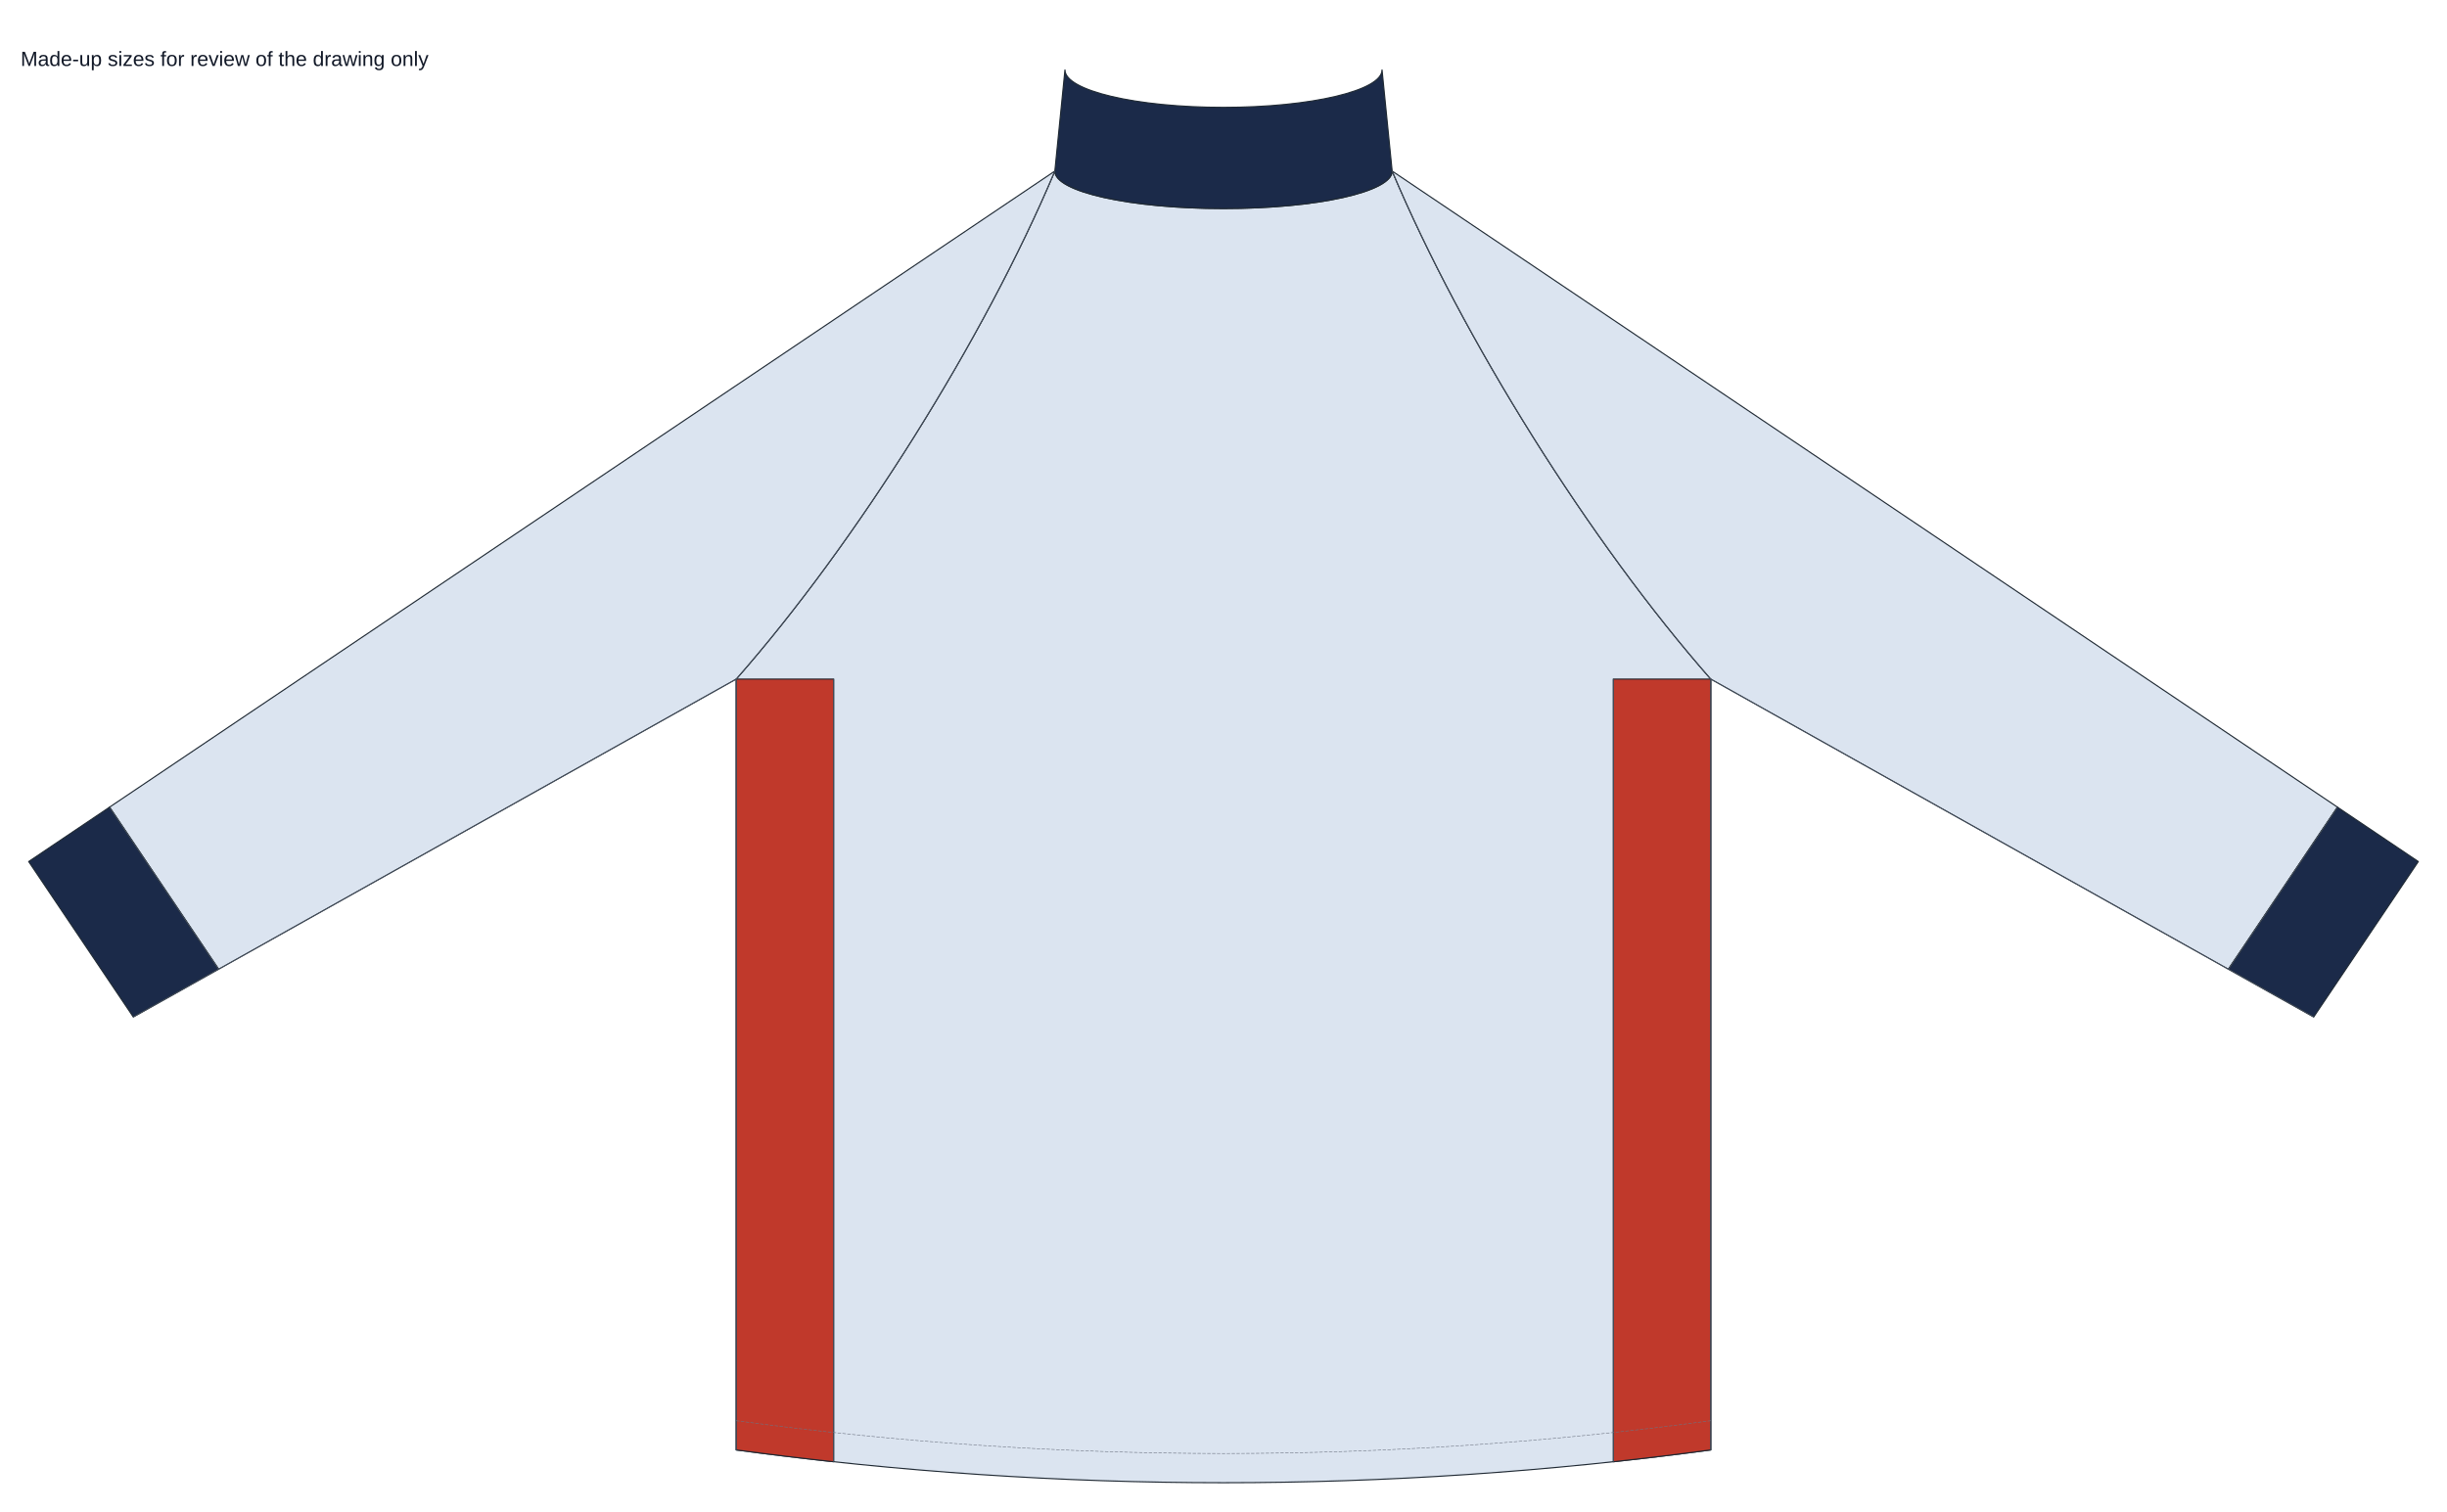
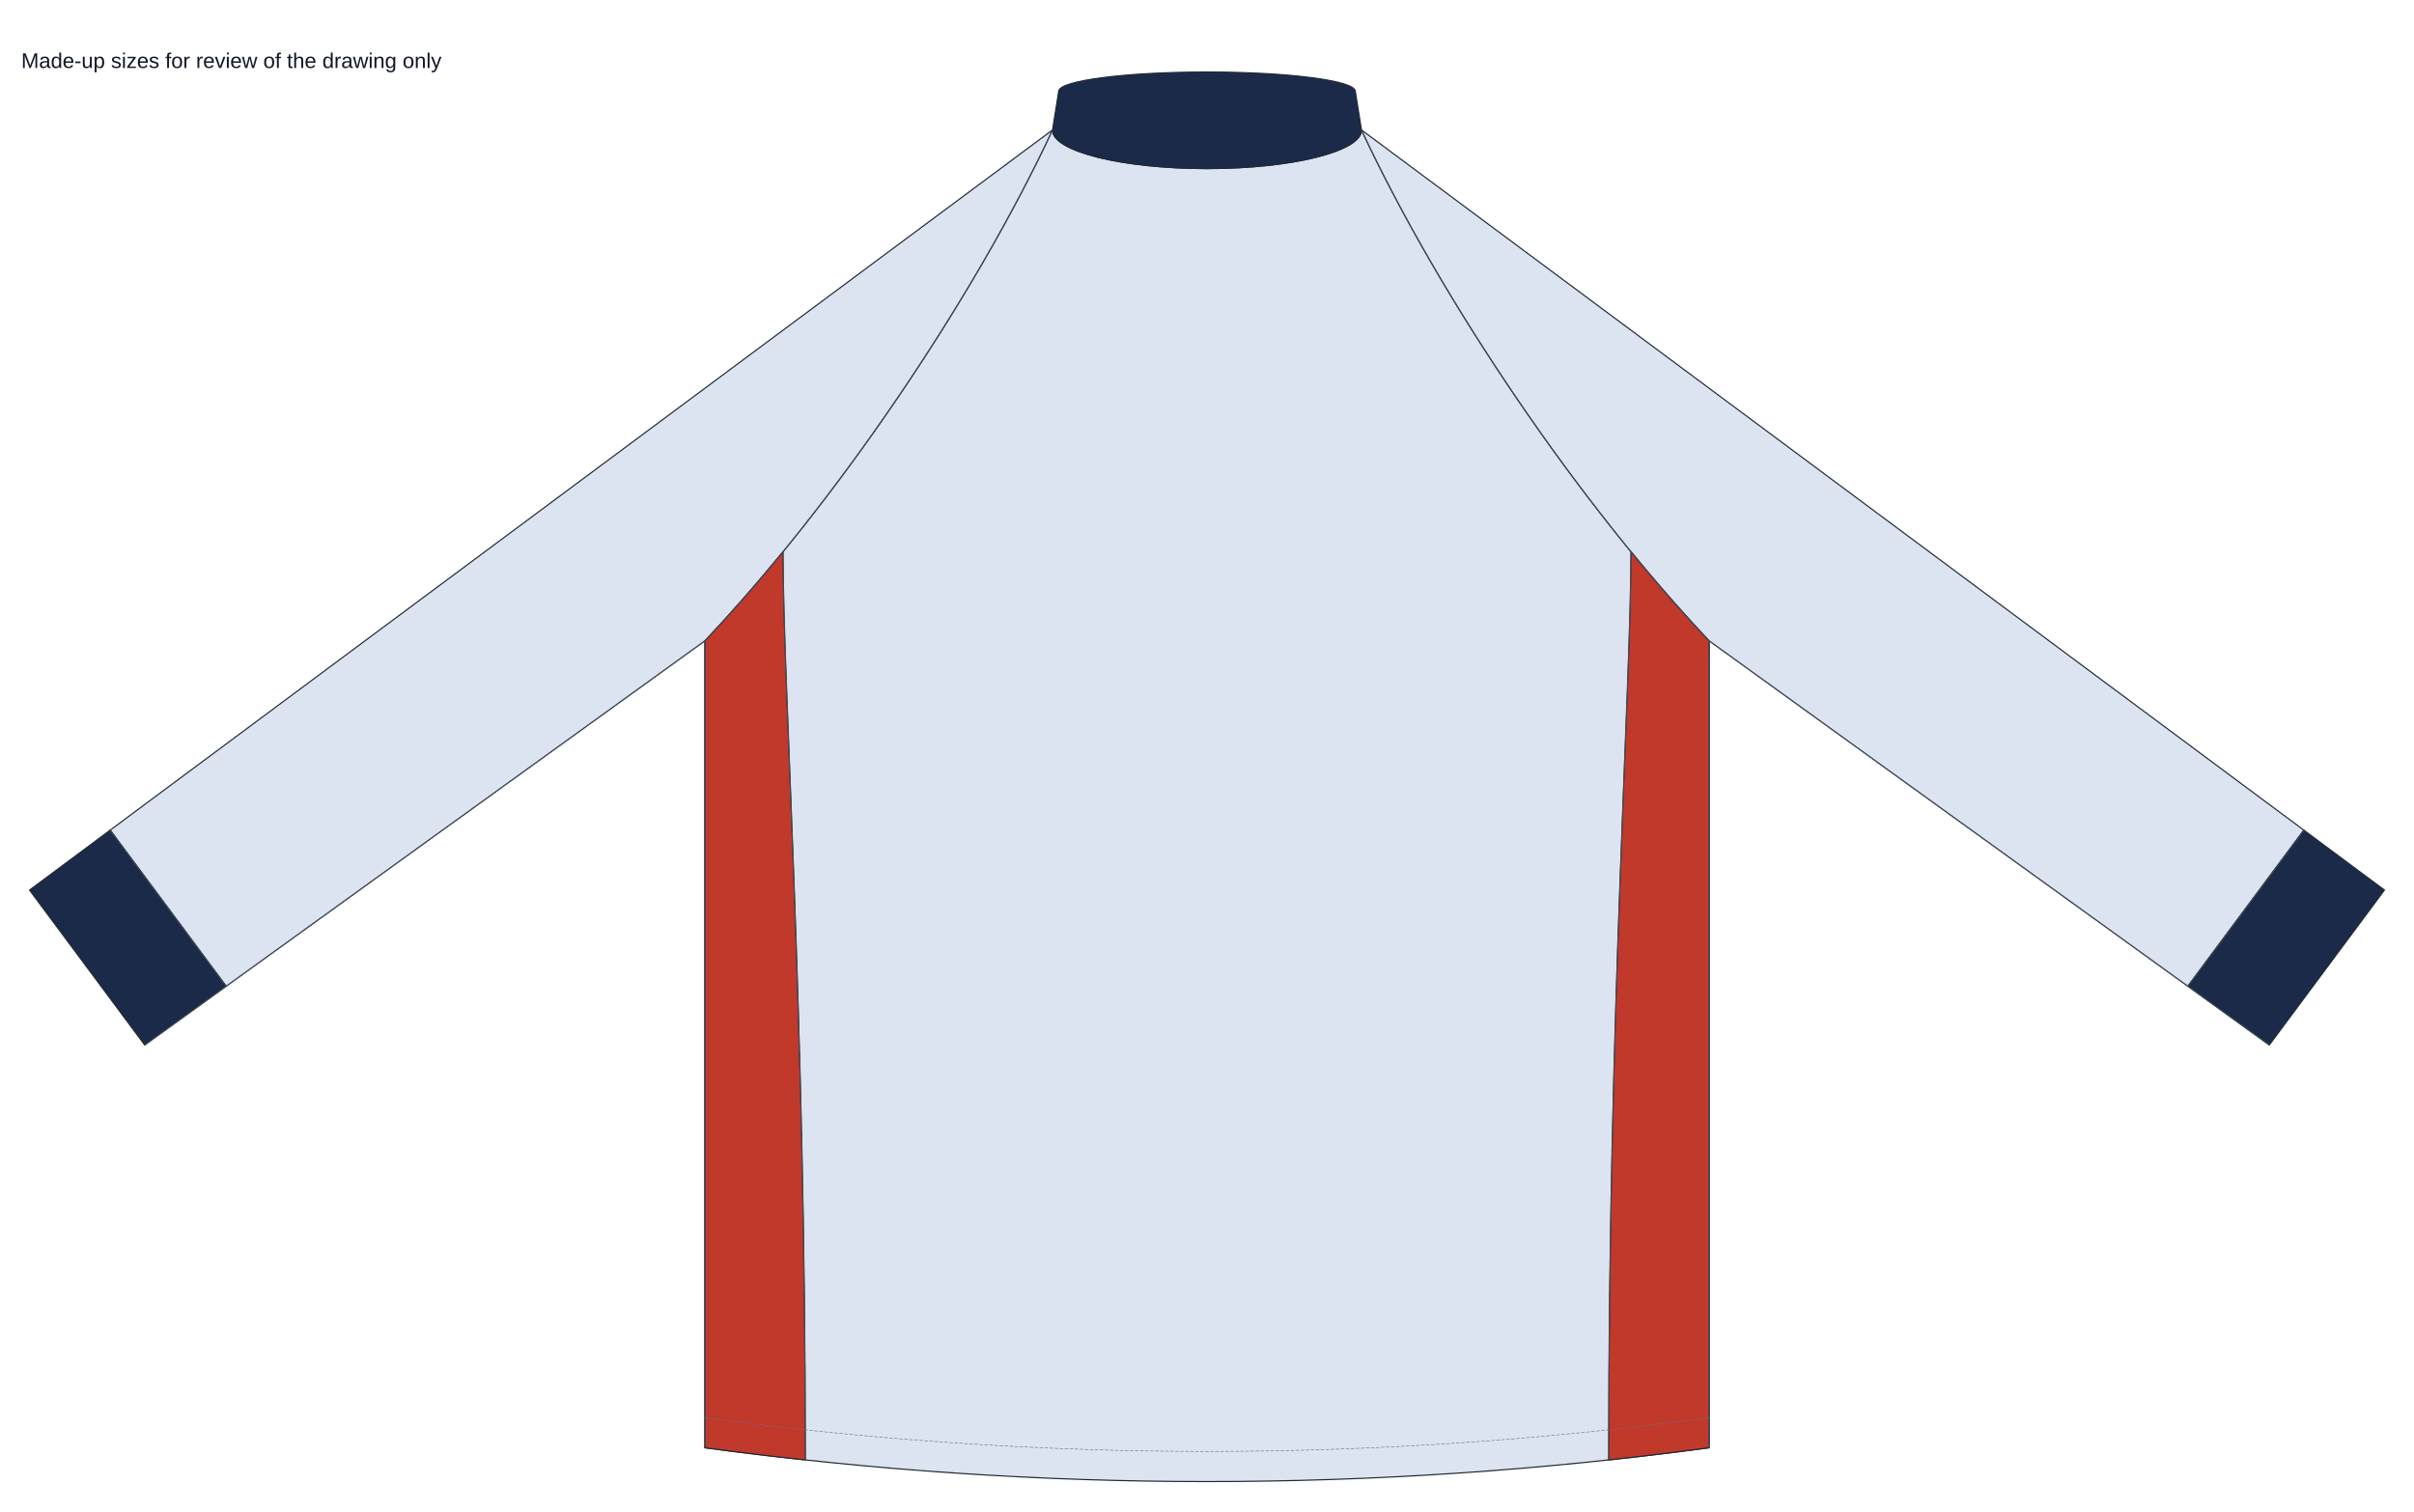
- <svg xmlns="http://www.w3.org/2000/svg" width="1305.7mm" height="806.6mm" viewBox="-6528.5 -913 13057 8066" role="img">
+ <svg xmlns="http://www.w3.org/2000/svg" width="1250.1mm" height="782.6mm" viewBox="-6250.5 -673 12501 7826" role="img">
  <g id="layer-panels">
-     <path d="M 900 0 C 1277.8 896.2 1957.8 1980.6 2600 2711.1 L 2600 6825 C 1733.3 6941.7 866.7 7000 0 7000 C -866.7 7000 -1733.3 6941.7 -2600 6825 L -2600 2711.1 C -1957.8 1980.6 -1277.8 896.2 -900 0 C -900 110.5 -497.1 200 0 200 C 497.1 200 900 110.5 900 0 Z" fill="#dbe4f0" stroke="#1f2933" stroke-width="6" stroke-linejoin="round" stroke-linecap="round" data-name="Body back" />
-     <path d="M -900 0 L -5944.1 3394.7 L -5362 4259.5 L -2600 2711.1 C -1957.8 1980.6 -1277.8 896.2 -900 0 Z" fill="#dbe4f0" stroke="#1f2933" stroke-width="6" stroke-linejoin="round" stroke-linecap="round" data-name="Left sleeve" />
-     <path d="M 900 0 L 5944.1 3394.7 L 5362 4259.5 L 2600 2711.1 C 1957.8 1980.6 1277.8 896.2 900 0 Z" fill="#dbe4f0" stroke="#1f2933" stroke-width="6" stroke-linejoin="round" stroke-linecap="round" data-name="Right sleeve" />
-     <path d="M 2600 2711.1 L 2600 6825 C 2426.7 6848.3 2253.3 6869.3 2080 6888 L 2080 2711.1 Z M -2600 2711.1 L -2600 6825 C -2426.7 6848.3 -2253.3 6869.3 -2080 6888 L -2080 2711.1 Z" fill="#c0392b" stroke="#1f2933" stroke-width="6" stroke-linejoin="round" stroke-linecap="round" data-name="Side panels" />
-     <path d="M 5944.1 3394.7 L 6375.5 3685 L 5817.1 4514.6 L 5362 4259.5 Z M -5944.1 3394.7 L -6375.5 3685 L -5817.1 4514.6 L -5362 4259.5 Z" fill="#1b2a49" stroke="#1f2933" stroke-width="6" stroke-linejoin="round" stroke-linecap="round" data-name="Cuffs" />
-     <path d="M 900 0 C 900 110.5 497.1 200 0 200 C -497.1 200 -900 110.5 -900 0 L -846 -540 C -846 -429.5 -467.2 -340 0 -340 C 467.2 -340 846 -429.5 846 -540 Z" fill="#1b2a49" stroke="#1f2933" stroke-width="6" stroke-linejoin="round" stroke-linecap="round" data-name="Collar" />
+     <path d="M 800 0 C 1211 881.5 1931 1939.8 2600 2645.8 L 2600 6825 C 1733.3 6941.7 866.7 7000 0 7000 C -866.7 7000 -1733.3 6941.7 -2600 6825 L -2600 2645.8 C -1931 1939.8 -1211 881.5 -800 0 C -800 110.5 -441.8 200 0 200 C 441.8 200 800 110.5 800 0 Z" fill="#dbe4f0" stroke="#1f2933" stroke-width="6" stroke-linejoin="round" stroke-linecap="round" data-name="Body back" />
+     <path d="M -800 0 L -5680.1 3626.4 L -5079.3 4434.9 L -2600 2645.8 C -1931 1939.8 -1211 881.5 -800 0 Z" fill="#dbe4f0" stroke="#1f2933" stroke-width="6" stroke-linejoin="round" stroke-linecap="round" data-name="Left sleeve" />
+     <path d="M 800 0 L 5680.1 3626.4 L 5079.3 4434.9 L 2600 2645.8 C 1931 1939.8 1211 881.5 800 0 Z" fill="#dbe4f0" stroke="#1f2933" stroke-width="6" stroke-linejoin="round" stroke-linecap="round" data-name="Right sleeve" />
+     <path d="M 2600 2645.8 L 2600 6825 C 2426.7 6848.3 2253.3 6869.3 2080 6888 C 2080 4536.1 2195.4 2889.7 2195.4 2184.1 C 2330.4 2349.3 2466.2 2504.6 2600 2645.8 Z M -2600 2645.8 L -2600 6825 C -2426.7 6848.3 -2253.3 6869.3 -2080 6888 C -2080 4536.1 -2195.4 2889.7 -2195.4 2184.1 C -2330.4 2349.3 -2466.2 2504.6 -2600 2645.8 Z" fill="#c0392b" stroke="#1f2933" stroke-width="6" stroke-linejoin="round" stroke-linecap="round" data-name="Side panels" />
+     <path d="M 5680.1 3626.4 L 6097.5 3936.6 L 5501 4739.2 L 5079.3 4434.9 Z M -5680.1 3626.4 L -6097.5 3936.6 L -5501 4739.2 L -5079.3 4434.9 Z" fill="#1b2a49" stroke="#1f2933" stroke-width="6" stroke-linejoin="round" stroke-linecap="round" data-name="Cuffs" />
+     <path d="M 800 0 C 800 110.5 441.8 200 0 200 C -441.8 200 -800 110.5 -800 0 L -768 -200 C -768 -255.2 -424.2 -300 0 -300 C 424.2 -300 768 -255.2 768 -200 Z" fill="#1b2a49" stroke="#1f2933" stroke-width="6" stroke-linejoin="round" stroke-linecap="round" data-name="Collar" />
  </g>
  <g id="layer-seams">
-     <path d="M 900 0 C 1277.8 896.2 1957.8 1980.6 2600 2711.1" fill="none" stroke="#4b5563" stroke-width="4" stroke-linejoin="round" stroke-linecap="round" data-name="Armhole seam, right" />
-     <path d="M -900 0 C -1277.8 896.2 -1957.8 1980.6 -2600 2711.1" fill="none" stroke="#4b5563" stroke-width="4" stroke-linejoin="round" stroke-linecap="round" data-name="Armhole seam, left" />
-     <path d="M 2600 2711.1 L 2600 6825" fill="none" stroke="#4b5563" stroke-width="4" stroke-linejoin="round" stroke-linecap="round" data-name="Side seam, right" />
-     <path d="M -2600 2711.1 L -2600 6825" fill="none" stroke="#4b5563" stroke-width="4" stroke-linejoin="round" stroke-linecap="round" data-name="Side seam, left" />
-     <path d="M 2600 2711.1 L 5817.1 4514.6" fill="none" stroke="#4b5563" stroke-width="4" stroke-linejoin="round" stroke-linecap="round" data-name="Underarm seam, right" />
-     <path d="M -2600 2711.1 L -5817.1 4514.6" fill="none" stroke="#4b5563" stroke-width="4" stroke-linejoin="round" stroke-linecap="round" data-name="Underarm seam, left" />
-     <path d="M 5944.1 3394.7 L 5362 4259.5" fill="none" stroke="#4b5563" stroke-width="4" stroke-linejoin="round" stroke-linecap="round" data-name="Cuff seam, right" />
-     <path d="M -5944.1 3394.7 L -5362 4259.5" fill="none" stroke="#4b5563" stroke-width="4" stroke-linejoin="round" stroke-linecap="round" data-name="Cuff seam, left" />
-     <path d="M 2080 2711.1 L 2080 6888" fill="none" stroke="#4b5563" stroke-width="4" stroke-linejoin="round" stroke-linecap="round" data-name="Side panel seam, right" />
-     <path d="M -2080 2711.1 L -2080 6888" fill="none" stroke="#4b5563" stroke-width="4" stroke-linejoin="round" stroke-linecap="round" data-name="Side panel seam, left" />
+     <path d="M 800 0 C 1211 881.5 1931 1939.8 2600 2645.8" fill="none" stroke="#4b5563" stroke-width="4" stroke-linejoin="round" stroke-linecap="round" data-name="Armhole seam, right" />
+     <path d="M -800 0 C -1211 881.5 -1931 1939.8 -2600 2645.8" fill="none" stroke="#4b5563" stroke-width="4" stroke-linejoin="round" stroke-linecap="round" data-name="Armhole seam, left" />
+     <path d="M 2600 2645.8 L 2600 6825" fill="none" stroke="#4b5563" stroke-width="4" stroke-linejoin="round" stroke-linecap="round" data-name="Side seam, right" />
+     <path d="M -2600 2645.8 L -2600 6825" fill="none" stroke="#4b5563" stroke-width="4" stroke-linejoin="round" stroke-linecap="round" data-name="Side seam, left" />
+     <path d="M 2600 2645.8 L 5501 4739.2" fill="none" stroke="#4b5563" stroke-width="4" stroke-linejoin="round" stroke-linecap="round" data-name="Underarm seam, right" />
+     <path d="M -2600 2645.8 L -5501 4739.2" fill="none" stroke="#4b5563" stroke-width="4" stroke-linejoin="round" stroke-linecap="round" data-name="Underarm seam, left" />
+     <path d="M 5680.1 3626.4 L 5079.3 4434.9" fill="none" stroke="#4b5563" stroke-width="4" stroke-linejoin="round" stroke-linecap="round" data-name="Cuff seam, right" />
+     <path d="M -5680.1 3626.4 L -5079.3 4434.9" fill="none" stroke="#4b5563" stroke-width="4" stroke-linejoin="round" stroke-linecap="round" data-name="Cuff seam, left" />
+     <path d="M 2080 6888 C 2080 4536.1 2195.4 2889.7 2195.4 2184.1" fill="none" stroke="#4b5563" stroke-width="4" stroke-linejoin="round" stroke-linecap="round" data-name="Side panel seam, right" />
+     <path d="M -2080 6888 C -2080 4536.1 -2195.4 2889.7 -2195.4 2184.1" fill="none" stroke="#4b5563" stroke-width="4" stroke-linejoin="round" stroke-linecap="round" data-name="Side panel seam, left" />
  </g>
  <g id="layer-stitching">
    <path d="M -2600 6669 C -866.7 6902.3 866.7 6902.3 2600 6669" fill="none" stroke="#6b7280" stroke-width="3" stroke-dasharray="16 10" stroke-linejoin="round" stroke-linecap="round" data-name="Hem stitching" />
  </g>
  <g id="layer-details" />
  <g id="layer-artwork" />
  <g id="layer-note">
-     <text x="-6418.5" y="-561" font-size="110" text-anchor="start" fill="#111827" font-family="Geist, Arial, Helvetica, sans-serif">Made-up sizes for review of the drawing only</text>
+     <text x="-6140.5" y="-321" font-size="110" text-anchor="start" fill="#111827" font-family="Geist, Arial, Helvetica, sans-serif">Made-up sizes for review of the drawing only</text>
  </g>
</svg>
